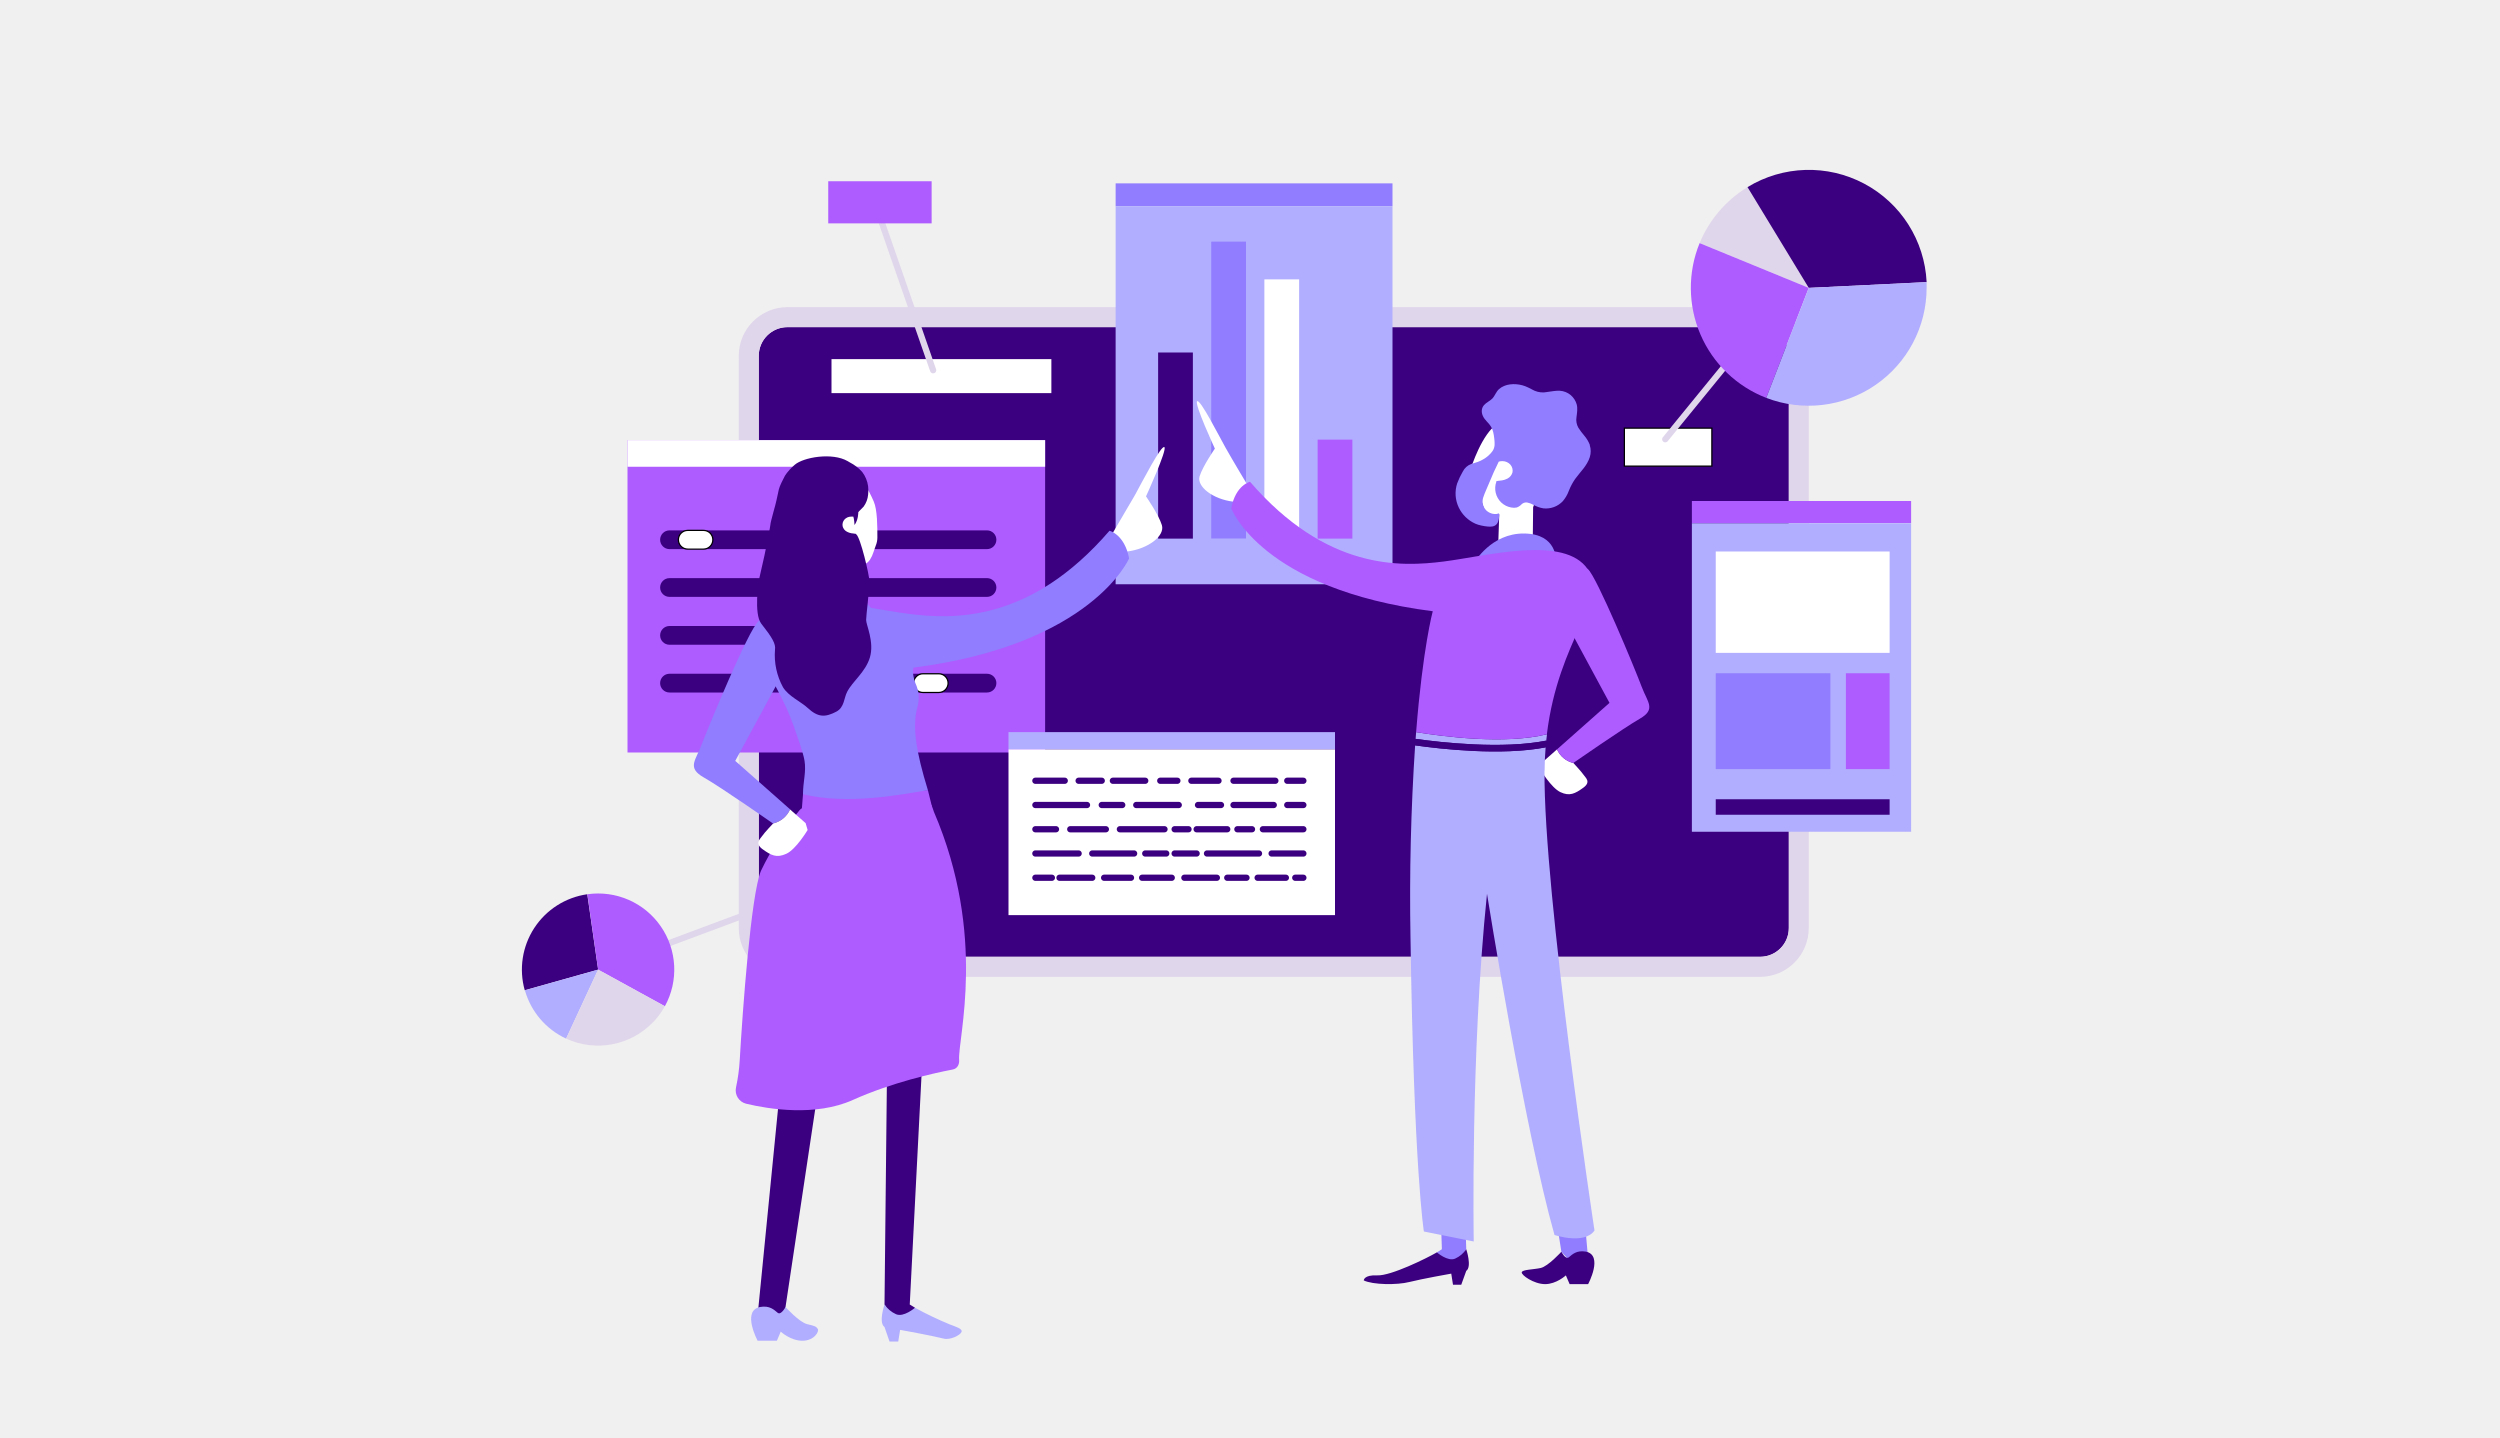
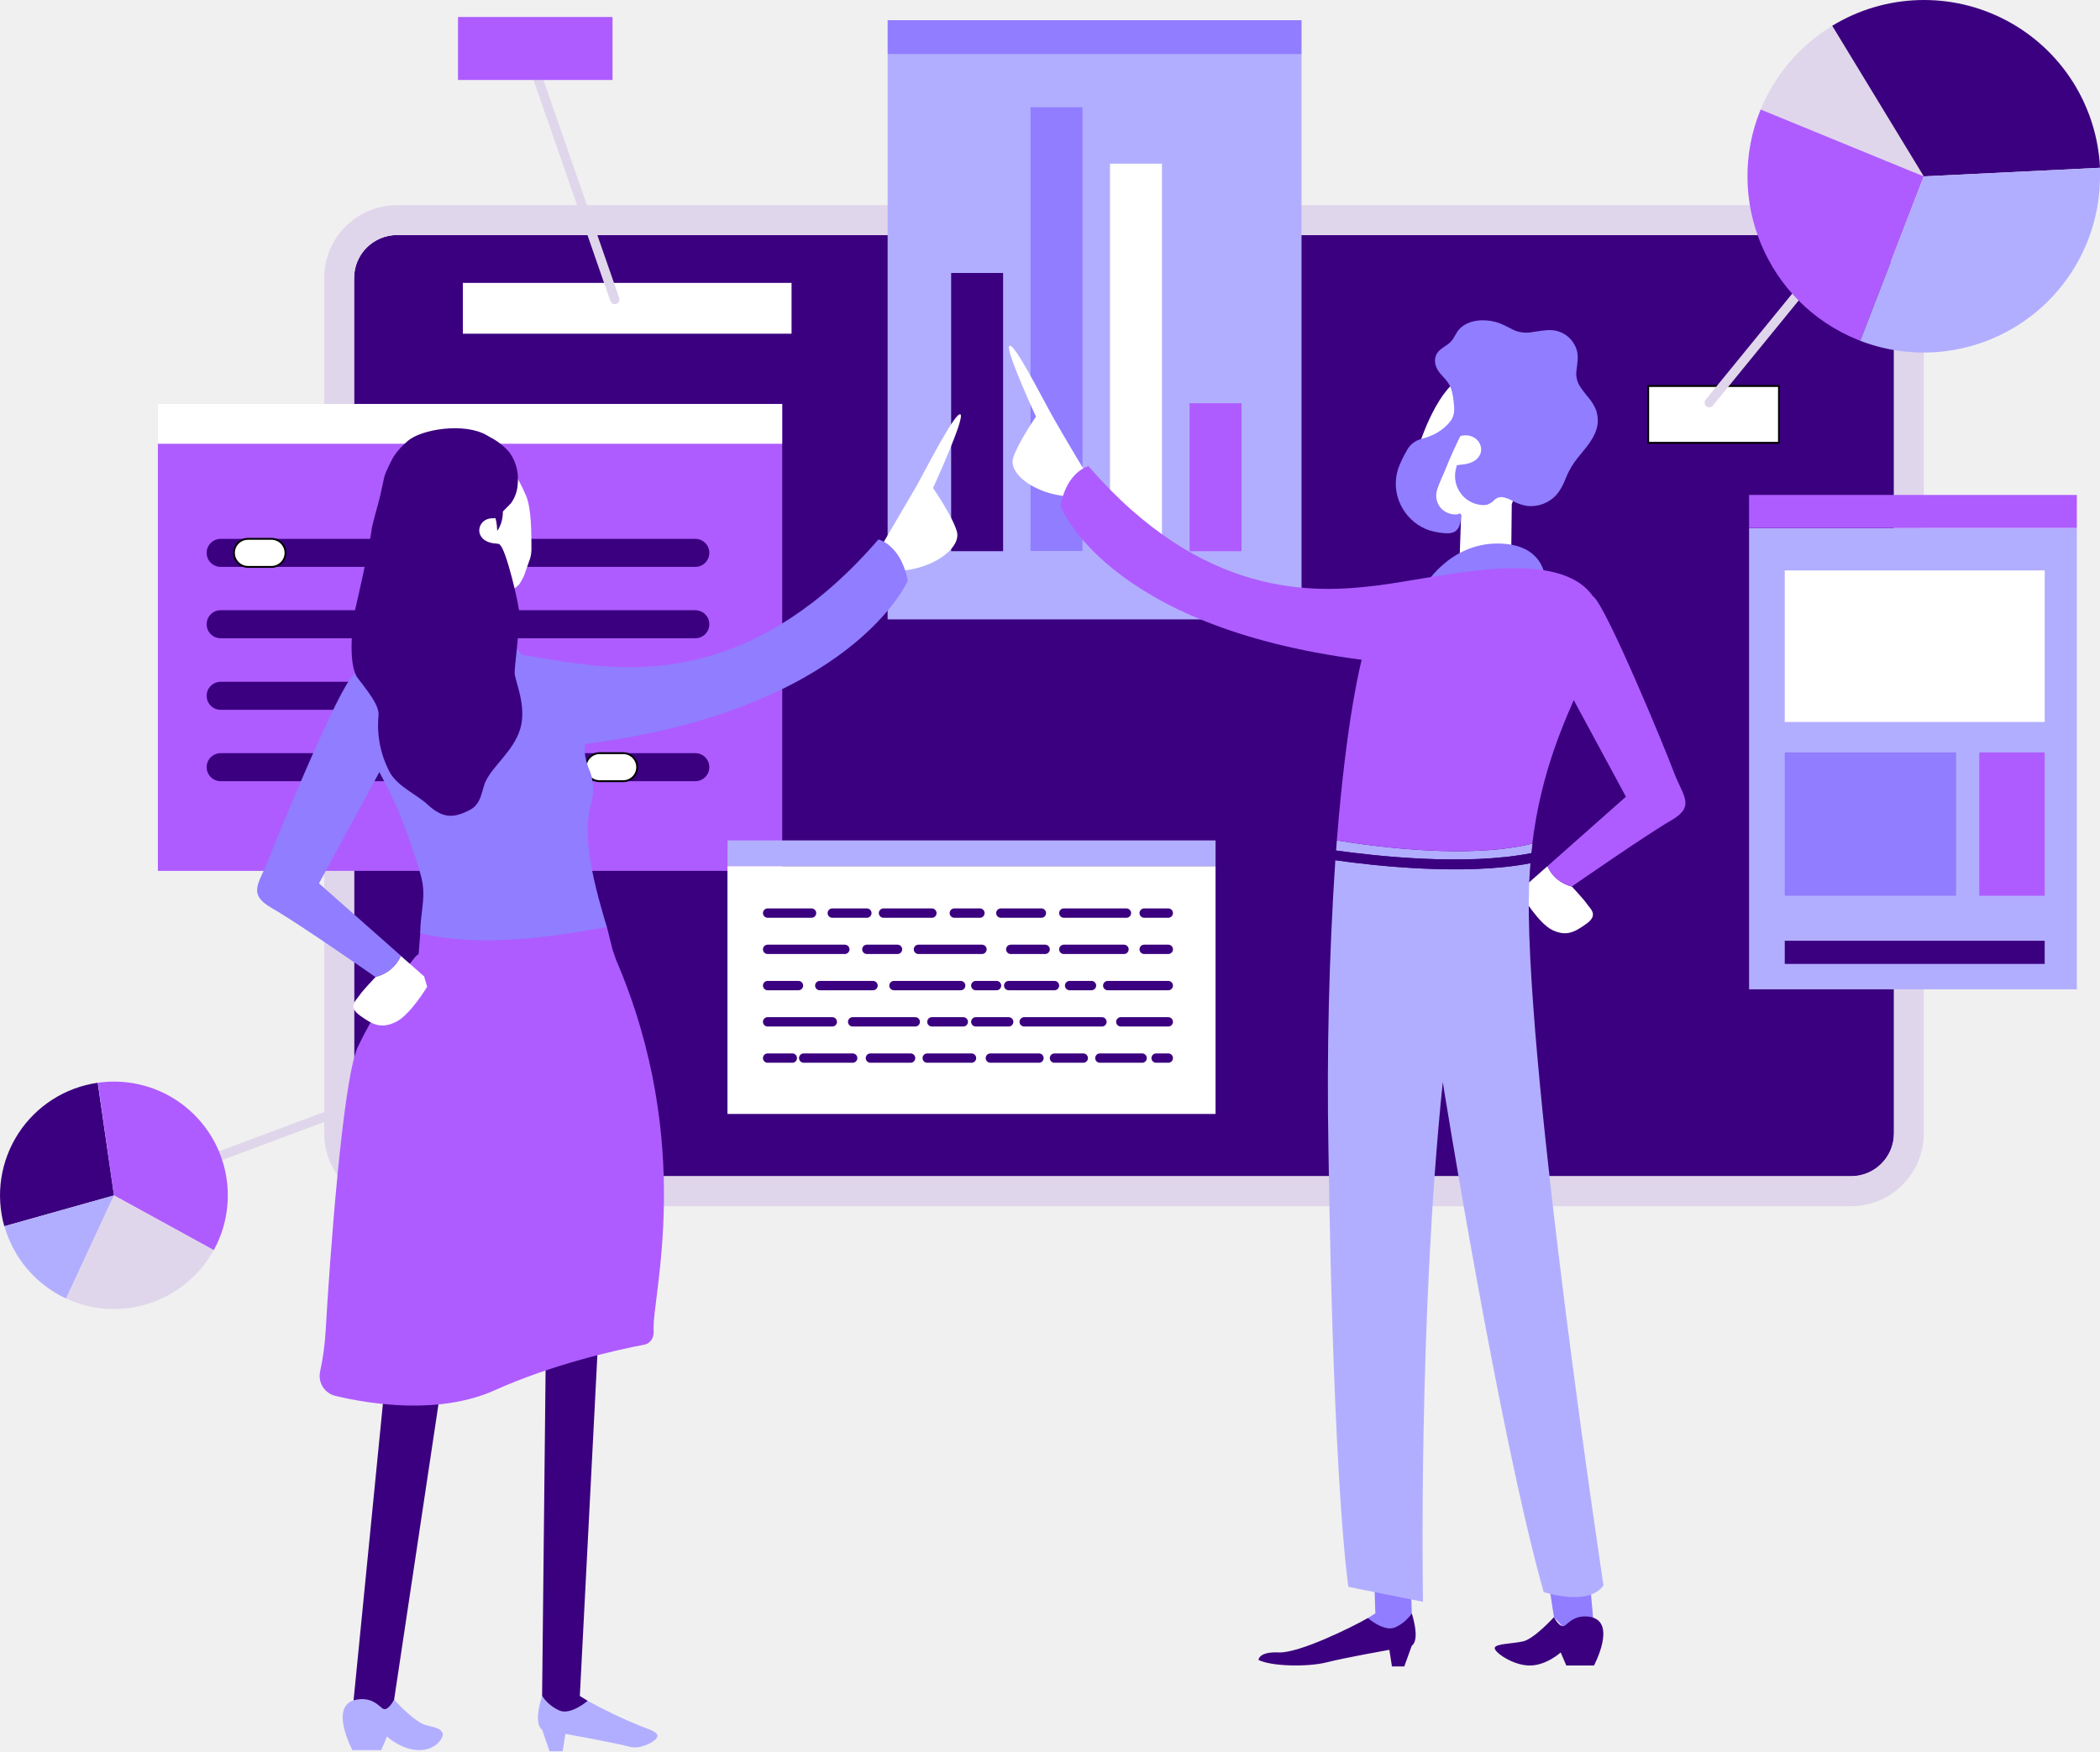
- <svg xmlns="http://www.w3.org/2000/svg" viewBox="0 0 2000 1150">
-   <style>
-     .I{fill:#3b007f}.J{fill:#ae5cff}.K{fill:#fff}.L{fill:#b2aeff}.M{fill:#907dff}.N{stroke-miterlimit:10}.O{stroke-linecap:round}.P{stroke-width:5}.Q{fill:#e0d6eb}.R{stroke:#e0d6eb}
-   </style>
-   <rect width="824.1" height="503.7" x="607" y="261.7" class="I" rx="23" />
-   <path d="M1408 261.7a23 23 0 0 1 23 23v457.8a23 23 0 0 1-23 23H630a23 23 0 0 1-23-23V284.7a23 23 0 0 1 23-23h778m0-16H630a39 39 0 0 0-39 39v457.8a39 39 0 0 0 39 39h778a39 39 0 0 0 39-39V284.7a39 39 0 0 0-39-39Z" class="Q" />
-   <path d="M502 352.1h334.1V602H502z" class="J" />
-   <path d="M502 352.1h334.1v21.3H502z" class="K" />
-   <path d="M535.6 439.3h254a7.5 7.5 0 0 0 0-15h-254a7.5 7.5 0 0 0 0 15Zm253.9 23.2H535.6a7.5 7.5 0 0 0 0 15h254a7.5 7.5 0 0 0 0-15Zm0 38.3H535.6a7.5 7.5 0 0 0 0 15h254a7.5 7.5 0 1 0 0-15Zm0 38.2H535.6a7.5 7.5 0 0 0 0 15h254a7.5 7.5 0 0 0 0-15Z" class="I" />
-   <g stroke="#000" class="K N">
-     <rect width="27.6" height="15" x="542.7" y="424.3" rx="7.5" />
-     <rect width="27.6" height="15" x="665.2" y="462.5" rx="7.5" />
-     <rect width="27.6" height="15" x="604" y="500.8" rx="7.5" />
-     <rect width="27.6" height="15" x="730.9" y="539" rx="7.5" />
-   </g>
-   <path d="M892.5 146.7H1114V165H892.5z" class="M" />
-   <path d="M892.5 165H1114v302.4H892.5z" class="L" />
-   <path d="M926.5 282h27.8v148.9h-27.8z" class="I" />
-   <path d="M969 193.3h27.8v237.5H969z" class="M" />
-   <path d="M1011.5 223.5h27.8v207.3h-27.8z" class="K" />
-   <path d="M1054.1 351.7h27.8v79.2h-27.8z" class="J" />
-   <path d="M665.2 287.3h175.9v27.2H665.2z" class="K" />
-   <path fill="none" d="m699.8 161.8 46.7 134.4" class="N O P R" />
-   <path d="M662.6 145h82.7v33.7h-82.7zm690.9 255.8h175.4v17.7h-175.4z" class="J" />
-   <path d="M1353.5 418.6h175.4v246.8h-175.4z" class="L" />
-   <path d="M1372.6 441.2h139.1v81.1h-139.1z" class="K" />
-   <path d="M1372.6 538.6h91.7v76.7h-91.7z" class="M" />
-   <path d="M1476.7 538.6h35v76.7h-35z" class="J" />
-   <path d="M1372.6 639.4h139.1v12.4h-139.1z" class="I" />
-   <path d="M806.8 585.7H1068v13.8H806.8z" class="L" />
-   <g class="K">
-     <path d="M806.8 599.5H1068v132.6H806.8z" />
-     <path stroke="#000" d="M1299.5 342.5h70v30.4h-70z" class="N" />
-   </g>
-   <path d="M650.2 678h103.5v41.9H650.2z" class="L" />
-   <path fill="none" d="M478.5 775.7 690 696.8" class="N O P R" />
-   <path d="M469.8 715.4a60.9 60.9 0 0 0-50 76.8l58.7-16.5Z" class="I" />
-   <path d="M531.9 805a60.9 60.9 0 0 0-62-89.6l8.6 60.3Z" class="J" />
-   <path d="M419.9 792.2a60.9 60.9 0 0 0 33 38.7l25.6-55.2Z" class="L" />
-   <path d="m531.9 805-53.4-29.3-25.6 55.2a61 61 0 0 0 69.6-13.2l2-2.1a61 61 0 0 0 7.4-10.7Z" class="Q" />
-   <path fill="none" d="m1332.2 351.4 60.3-73.9" class="N O P R" />
-   <path d="M1398 149.7a94.7 94.7 0 0 0-38.3 44.8l87.3 35.8Z" class="Q" />
-   <path d="M1541.3 225.7a94.3 94.3 0 0 0-143.3-76l49 80.6Z" class="I" />
-   <path d="M1359.7 194.5a94.4 94.4 0 0 0 53.3 123.8l34-88Z" class="J" />
-   <path d="m1447 230.3-34 88a94.4 94.4 0 0 0 128.3-88v-4.6Z" class="L" />
-   <path fill="none" stroke="#3b007f" d="M1029.8 624.6h12.9m-55.9 0h33.5m-67.2 0h21.7m-46.6 0h13.7m-51.6 0h25.9m-53.3 0h18.5m-53.1 0h23.5m178 19.4h12.9m-55.9 0h32.2m-60.6 0h18.4m-67.8 0h34m-61.6 0h16.4m-69.5 0h41.3m140.7 19.4h32.4m-52.8 0h11.7m-44.3 0h24.5m-42.1 0h11.1m-54.9 0h35.7m-75.4 0h28.5m-56.4 0h16.5m172.5 19.4h25.4m-77.1 0h41.6m-67.5 0h17.6m-41.1 0H933m-59.2 0h33.5m-79 0h34.6m173.3 19.4h6.5m-36.6 0h22.6m-46.9 0h15.4m-49.7 0h26m-59.8 0h23.7m-54.1 0h21.5m-57.2 0h26.2m-45.5 0h13.2" class="N O P" />
-   <path d="m1242.5 959.2 6.6 42.2 11.2 12.2 10.1-7.8-3.7-41-24.2-5.6zm-93 42.7 4-2.5-2-63.6h19.5l2 63.6-7.9 14.2-15.6-4.1v-7.6z" class="M" />
-   <path d="m1198.6 435 .8-23.5-9.8 2.7-13-39.1s8.8-28.8 22-36.5 47 .8 47 .8l-5.3 27.5-13.8 38.9-.3 28ZM999 389.7s-12.9-21.4-18.7-31.8-20.1-38.7-22.6-36.9 14.2 37.9 14.2 37.9-9.7 14-12.2 22.1 10.4 18.3 26.7 20.3 12.6-11.6 12.6-11.6Zm246.6 209.8-12 10.6-1.5 5.3s8.8 14.8 16.2 18.3 11.8 1.2 18.3-3.5 1.8-8 .3-10.3-8.2-9.5-8.2-9.5a19.3 19.3 0 0 1-13.1-10.9Z" class="K" />
-   <path d="M1313.3 549.3c-4.7-12.7-36-88.3-43-94s-14.3 48.5-14.3 48.5l31.6 58.5-42 37.2a19 19 0 0 0 13 10.9s40-27.8 53.2-35.4 6.3-13 1.5-25.7Z" class="J" />
-   <path d="M1179.4 450.2s13.3-23.7 40-23.4 25.3 21.7 25.3 21.7Z" class="M" />
-   <path d="m1237 592.5.6-5.1c-33.7 8.4-83.4 1.8-104.7-1.7l-.4 5.4c20.6 2.9 69.4 8.4 104.5 1.4Z" class="L" />
-   <path d="M1237.5 587.4c9.3-76.6 49.3-107.5 32.7-132-18.6-27.5-80.6-10.6-115.2-6.2s-93.8 7-155-63.8c0 0-11.5 2.6-15 21.2 0 0 23.8 64.7 161.2 82.4 0 0-8 29.4-13.3 96.7 21.2 3.5 71 10.1 104.6 1.7Z" class="J" />
-   <path d="M1235.7 616.6c0-6.5.3-12.7.8-18.7-35.3 6.8-84.1 1.3-104.4-1.6a1834 1834 0 0 0-3.7 154.1c2.7 186 10.7 234.8 10.7 234.8l39.9 8s-2.7-149.7 10.6-278.2c0 0 30.1 188.7 54 273 0 0 24 8 32-3.6 0 0-40.8-269.4-40-367.8Z" class="L" />
-   <path d="m1236.5 597.9.5-5.4c-35.1 7-84 1.5-104.5-1.4l-.4 5.2c20.3 2.9 69.1 8.5 104.4 1.6Z" class="I" />
-   <path d="M1271.9 356a25.6 25.6 0 0 0-4.4-7.4 59.6 59.6 0 0 1-4.8-6.4 12.8 12.8 0 0 1-1.5-8.5c.4-3.5 1.1-6.9.1-10.4a15.3 15.3 0 0 0-4.7-7.2 15 15 0 0 0-8.7-3.5c-3.5-.2-6.8.6-10.2 1a16.7 16.7 0 0 1-10-1c-3.3-1.6-6.4-3.5-9.9-4.4-6.1-1.6-13.6-1.3-18.6 3.1-2.4 2.1-3.2 5.3-5.4 7.6-2 2-4.7 3-6.6 5.2-2.2 2.5-2.2 5.8-.9 8.7 1.5 3.3 4.6 5.4 6.4 8.4 1.8 2.8 2.3 6.2 2.7 9.5.4 3.6.8 7-1.4 10.2a23.3 23.3 0 0 1-7.3 6.5 26.5 26.5 0 0 1-4.4 2.1c-1.7.7-3.4 1-5.1 1.6a12.3 12.3 0 0 0-7 6.2 59.1 59.1 0 0 0-4.5 9.5 26 26 0 0 0 1.3 19.2 26.7 26.7 0 0 0 13.4 13 22.9 22.9 0 0 0 4.5 1.4 38.6 38.6 0 0 0 4.9.8c2.8.3 6 .3 7.8-2.2 1.5-2.1 1.7-5 1.8-7.5a.8.8 0 0 0-.2-.4c.2-.1.1-.4 0-.3h-.3a.9.9 0 0 0-1 .3 10.5 10.5 0 0 1-9-2.9 10.2 10.2 0 0 1-2.3-10.3c1.3-4 3.2-7.7 4.7-11.5a242.2 242.2 0 0 1 7.7-17.1 9.4 9.4 0 0 1 3-.4 8.6 8.6 0 0 1 6.3 2.8 7.4 7.4 0 0 1 1.7 6.2 7.9 7.9 0 0 1-4.1 5 13.9 13.9 0 0 1-4.2 1.4c-1.4.3-2.9.2-4.2.6a.3.3 0 0 0-.2 0 1 1 0 0 0-.2 0 .2.2 0 0 0 0 .4 15.7 15.7 0 0 0 3.9 16.7 15.4 15.4 0 0 0 8 4 10.5 10.5 0 0 0 4.4 0 9.8 9.8 0 0 0 3.8-2.5 5.3 5.3 0 0 1 4.5-1.5 16.6 16.6 0 0 1 4.9 1.8 24.2 24.2 0 0 0 8.2 2.9 18.6 18.6 0 0 0 15.5-5.8 27.7 27.7 0 0 0 4.8-8.3 44.8 44.8 0 0 1 5-9.4c4.1-5.7 9.5-10.5 11.7-17.4a15.7 15.7 0 0 0 0-9.7Z" class="M" />
-   <path d="M1091 1024.3s0-4.5 10.8-4 39.4-13.6 47.7-18.4c0 0 8.7 7.6 14.6 5a21.2 21.2 0 0 0 8.9-7.5s4.7 14 0 17.3l-4 11.1h-6.6l-1.4-8.9s-23.7 4.2-33.5 6.7-29.3 2.3-36.6-1.3Zm179.5 3s12.4-23.1-1.8-26c-7.5-1.3-10.9 2.3-13.6 4.5s-6-4.4-6-4.4-10.6 11.7-16.6 13-14.5 1.2-15.1 3.4 9.7 9.5 18.7 9.5 16.6-7 16.6-7l3 7ZM654.4 872.5l-26.3 175.2-11.4 10.7-10.4-8.2 16.4-165.9 31.7-11.8zm77.6 173.7-4.2-2.6 9.7-188.7-27.9 2.1-2 186.6 8.2 14.8 16.2-4.4v-7.8z" class="I" />
-   <path d="m680.9 474.2-.7-19.8a2 2 0 0 1 2.4-1.9c4.3 1.1 10.5-.4 13.3-4.6l1.7-3.1a19.2 19.2 0 0 0 1-2.6l2-5.7a16.8 16.8 0 0 0 1.3-6.3c0-9.1 0-22.3-2.9-29-4-9.2-10.3-20.7-18-25.2-11.9-6.9-39.8-1.3-47.1.3a2 2 0 0 0-1.5 2.3l5.2 26.7a2.3 2.3 0 0 0 0 .2l14.3 40a1.9 1.9 0 0 1 0 .7l.4 27a2 2 0 0 0 1.9 2l24.7 1a1.9 1.9 0 0 0 2-2zm207.7-45.1L908 396c6-11 21-40.2 23.5-38.3s-14.7 39.4-14.7 39.4 10.1 14.5 12.7 23-10.8 19-27.8 21.1-13.1-12-13.1-12z" class="K" />
-   <path d="M561.5 595.2c5-13.2 37.5-91.9 45-97.7s14.7 50.4 14.7 50.4l-33 60.8 43.9 38.8a20 20 0 0 1-13.7 11.3S577 629.9 563.1 622s-6.5-13.6-1.6-26.8Zm139.5-103s-14-24.7-41.8-24.5-26.3 22.6-26.3 22.6Z" class="M" />
-   <path d="m641.5 646.9 1-12.8 99.8-2 3.2 12.9-104 1.9z" class="J" />
-   <path d="M642.4 635.3c0-10.1 2.7-17.7 1.2-26.8-1.1-6.8-6-20-8.6-27.6-14.9-42-41.3-64.7-28.6-83.4 19.4-28.6 84-11.1 119.9-6.5s97.6 7.4 161.3-66.4c0 0 12 2.8 15.7 22.1 0 0-29.6 69-172.5 87.4 0 0-1.6 3.8 1.5 12.4a27.6 27.6 0 0 1 1.3 20.4c-3.7 15.5-.7 34.5 8.7 65.2-22.1 3.7-64.9 12-100 3.2Z" class="M" />
-   <path d="M680.6 451.1 607 464.5s-4.1 26.6 2 34.4c8.9 11.3 11.7 16.2 11 20.8a53.8 53.8 0 0 0 6.4 30.1c4.5 7.3 14.3 11.5 19.7 16.5 8.3 7.7 14 7.7 23 3 6.5-3.5 6-10.9 8.6-15.8 4.4-8.6 14.6-15.7 18.2-27.5 3.7-12.4-3-26-3-30 0-3.8 2.6-23 2.6-31.2 0-4.6-7.2-35.2-10.5-37.3l-.2-.4a.2.2 0 0 0-.1 0c-1.2-.3-2.4-.3-3.6-.5a11 11 0 0 1-3.5-1.2 6.7 6.7 0 0 1-3.5-4.4 6.4 6.4 0 0 1 1.4-5.3 7.1 7.1 0 0 1 5.3-2.4 5.3 5.3 0 0 1 .9 0 2.8 2.8 0 0 0 2.6-1.3l6.6-6.7a19 19 0 0 0 3.6-9.6 29.2 29.2 0 0 0 0-6.6 24.2 24.2 0 0 0-4.7-11.5 34.8 34.8 0 0 0-10-7.7l-1.7-1c-12.2-7.1-35.3-3.2-42.4 3-5.8 5-7.9 9-7.9 9-1 1.7-4.3 8.4-4.7 10.5l-2 9.2c-.3 2.1-4.8 17-4.8 19.3 0 .1-2.2 14.6-9.3 44.7Z" class="I" />
-   <path d="M760 1059.6a272.2 272.2 0 0 1-28-13.4s-9 7.8-15.1 5.2a22.1 22.1 0 0 1-9.3-7.8s-5 14.5 0 18l4 11.6h7l1.5-9.3s24.7 4.4 34.9 7c5 1.3 13.1-2.6 14.2-5.3s-4.9-4.3-9.2-6Zm-153.9 13s-12.9-24 1.9-27c7.8-1.4 11.3 2.3 14.1 4.6s6.3-4.6 6.3-4.6 11 12.2 17.3 13.7 7.1 1.8 8.5 3.8-2.8 9.5-12.3 9.5-17.3-7.3-17.3-7.3l-3.1 7.3Z" class="L" />
-   <path d="M767.3 847.9c-1.2-17 22.6-99-20.2-198.5-1-2.6-1.6-6.8-4.4-6.8l-98.1 3.2a6.4 6.4 0 0 0-5 2.4 242.8 242.8 0 0 0-30.8 48.4c-8 18.8-14.8 112.7-17 151.2a141.9 141.9 0 0 1-3 22.2 11 11 0 0 0 8.2 13c18 4.3 55.3 10.4 85.2-3 31.1-14 65.3-21.6 80-24.4 3.7-.7 5.4-4.1 5.1-7.7Z" class="J" />
-   <path d="m632 647.5 12.5 11 1.6 5.5s-9.2 15.4-17 19-12.2 1.3-19-3.6-1.8-8.3-.2-10.8 8.6-9.8 8.6-9.8a20 20 0 0 0 13.6-11.3Z" class="K" />
-   <path d="M681.4 411.4s1.8 0 2.2 8.6c0 0 4.8-5.7 2.3-16.1Z" class="I" />
+ <svg xmlns="http://www.w3.org/2000/svg" id="Layer_1" data-name="Layer 1" viewBox="0 0 1123.79 937.3">
+   <rect x="189.49" y="125.8" width="824.1" height="503.7" rx="23" fill="#3b007f" />
+   <path d="M990.49,125.8a23,23,0,0,1,23,23V606.6a23,23,0,0,1-23,23h-778a23,23,0,0,1-23-23V148.8a23,23,0,0,1,23-23h778m0-16h-778a39,39,0,0,0-39,39V606.6a39,39,0,0,0,39,39h778a39,39,0,0,0,39-39V148.8A39,39,0,0,0,990.49,109.8Z" fill="#e0d6eb" />
+   <path d="M84.49,216.2h334.1V466.1H84.49Z" fill="#ae5cff" />
+   <path d="M84.49,216.2h334.1v21.3H84.49Z" fill="#fff" />
+   <path d="M118.09,303.4h254a7.5,7.5,0,1,0,0-15h-254a7.5,7.5,0,0,0,0,15ZM372,326.6H118.09a7.5,7.5,0,0,0,0,15h254a7.5,7.5,0,1,0,0-15Zm0,38.3H118.09a7.5,7.5,0,0,0,0,15h254a7.5,7.5,0,1,0,0-15H372Zm0,38.2H118.09a7.5,7.5,0,0,0,0,15h254a7.5,7.5,0,1,0,0-15Z" fill="#3b007f" />
+   <path d="M132.69,288.4h12.6a7.5,7.5,0,0,1,7.5,7.5h0a7.5,7.5,0,0,1-7.5,7.5h-12.6a7.5,7.5,0,0,1-7.5-7.5h0A7.5,7.5,0,0,1,132.69,288.4Z" fill="#fff" stroke="#000" stroke-miterlimit="10" />
+   <path d="M255.19,326.6h12.6a7.5,7.5,0,0,1,7.5,7.5h0a7.5,7.5,0,0,1-7.5,7.5h-12.6a7.5,7.5,0,0,1-7.5-7.5h0A7.5,7.5,0,0,1,255.19,326.6Z" fill="#fff" stroke="#000" stroke-miterlimit="10" />
+   <path d="M194,364.9h12.6a7.5,7.5,0,0,1,7.5,7.5h0a7.5,7.5,0,0,1-7.5,7.5H194a7.5,7.5,0,0,1-7.5-7.5h0A7.5,7.5,0,0,1,194,364.9Z" fill="#fff" stroke="#000" stroke-miterlimit="10" />
+   <path d="M320.89,403.1h12.6a7.5,7.5,0,0,1,7.5,7.5h0a7.5,7.5,0,0,1-7.5,7.5h-12.6a7.5,7.5,0,0,1-7.5-7.5h0A7.5,7.5,0,0,1,320.89,403.1Z" fill="#fff" stroke="#000" stroke-miterlimit="10" />
+   <path d="M475,10.8h221.5V29.1H475Z" fill="#907dff" />
+   <path d="M475,29.1h221.5V331.5H475Z" fill="#b2aeff" />
+   <path d="M509,146.1h27.8V295H509Z" fill="#3b007f" />
+   <path d="M551.49,57.4h27.8V294.9h-27.8Z" fill="#907dff" />
+   <path d="M594,87.6h27.8V294.9H594Z" fill="#fff" />
+   <path d="M636.59,215.8h27.8V295h-27.8Z" fill="#ae5cff" />
+   <path d="M247.69,151.4h175.9v27.2H247.69Z" fill="#fff" />
+   <path d="M282.29,25.9,329,160.3" fill="none" stroke="#e0d6eb" stroke-linecap="round" stroke-miterlimit="10" stroke-width="5" />
+   <path d="M245.09,9.1h82.7V42.8h-82.7ZM936,264.9h175.4v17.7H936Z" fill="#ae5cff" />
+   <path d="M936,282.7h175.4V529.5H936Z" fill="#b2aeff" />
+   <path d="M955.09,305.3h139.1v81.1H955.09Z" fill="#fff" />
+   <path d="M955.09,402.7h91.7v76.7h-91.7Z" fill="#907dff" />
+   <path d="M1059.19,402.7h35v76.7h-35Z" fill="#ae5cff" />
+   <path d="M955.09,503.5h139.1v12.4H955.09Z" fill="#3b007f" />
+   <path d="M389.29,449.8h261.2v13.8H389.29Z" fill="#b2aeff" />
+   <path d="M389.29,463.6h261.2V596.2H389.29Z" fill="#fff" />
+   <path d="M882,206.6h70V237H882Z" fill="#fff" stroke="#000" stroke-miterlimit="10" />
+   <path d="M232.69,542.1h103.5V584H232.69Z" fill="#b2aeff" />
+   <path d="M61,639.8l211.5-78.9" fill="none" stroke="#e0d6eb" stroke-linecap="round" stroke-miterlimit="10" stroke-width="5" />
+   <path d="M52.29,579.5a60.9,60.9,0,0,0-50,76.8L61,639.8Z" fill="#3b007f" />
+   <path d="M114.39,669.1a60.9,60.9,0,0,0-62-89.6L61,639.8Z" fill="#ae5cff" />
+   <path d="M2.39,656.3a60.91,60.91,0,0,0,33,38.7L61,639.8Z" fill="#b2aeff" />
+   <path d="M114.39,669.1,61,639.8,35.39,695A61,61,0,0,0,105,681.8l2-2.1a61.06,61.06,0,0,0,7.4-10.7Z" fill="#e0d6eb" />
+   <path d="M914.69,215.5,975,141.6" fill="none" stroke="#e0d6eb" stroke-linecap="round" stroke-miterlimit="10" stroke-width="5" />
+   <path d="M980.49,13.8a94.7,94.7,0,0,0-38.3,44.8l87.3,35.8Z" fill="#e0d6eb" />
+   <path d="M1123.79,89.8a94.3,94.3,0,0,0-143.3-76l49,80.6Z" fill="#3b007f" />
+   <path d="M942.19,58.6a94.39,94.39,0,0,0,51.6,123.12l1.7.68,34-88Z" fill="#ae5cff" />
+   <path d="M1029.49,94.4l-34,88a94.41,94.41,0,0,0,128.3-88V89.8Z" fill="#b2aeff" />
+   <path d="M612.29,488.7h12.9m-55.9,0h33.5m-67.2,0h21.7m-46.6,0h13.7m-51.6,0h25.9m-53.3,0h18.5m-53.1,0h23.5m178,19.4h12.9m-55.9,0h32.2m-60.6,0h18.4m-67.8,0h34m-61.6,0h16.4m-69.5,0h41.3m140.7,19.4h32.4m-52.8,0h11.7m-44.3,0h24.5m-42.1,0h11.1m-54.9,0h35.7m-75.4,0h28.5m-56.4,0h16.5m172.5,19.4h25.4m-77.1,0h41.6m-67.5,0h17.6m-41.1,0h16.8m-59.2,0h33.5m-79,0h34.6m173.3,19.4h6.5m-36.6,0h22.6m-46.9,0h15.4m-49.7,0h26m-59.8,0h23.7m-54.1,0h21.5m-57.2,0h26.2m-45.5,0H424" fill="none" stroke="#3b007f" stroke-linecap="round" stroke-miterlimit="10" stroke-width="5" />
+   <path d="M825,823.3l6.6,42.2,11.2,12.2,10.1-7.8-3.7-41L825,823.3ZM732,866l4-2.5-2-63.6h19.5l2,63.6-7.9,14.2L732,873.6V866Z" fill="#907dff" />
+   <path d="M781.09,299.1l.8-23.5-9.8,2.7-13-39.1s8.8-28.8,22-36.5,47,.8,47,.8l-5.3,27.5L809,269.9l-.3,28Zm-199.6-45.3s-12.9-21.4-18.7-31.8-20.1-38.7-22.6-36.9,14.2,37.9,14.2,37.9-9.7,14-12.2,22.1,10.4,18.3,26.7,20.3S581.49,253.8,581.49,253.8Zm246.6,209.8-12,10.6-1.5,5.3s8.8,14.8,16.2,18.3,11.8,1.2,18.3-3.5,1.8-8,.3-10.3-8.2-9.5-8.2-9.5a19.32,19.32,0,0,1-13.1-10.9Z" fill="#fff" />
+   <path d="M895.79,413.4c-4.7-12.7-36-88.3-43-94s-14.3,48.5-14.3,48.5l31.6,58.5-42,37.2a19,19,0,0,0,13,10.9s40-27.8,53.2-35.4,6.3-13,1.5-25.7Z" fill="#ae5cff" />
+   <path d="M761.89,314.3s13.3-23.7,40-23.4,25.3,21.7,25.3,21.7Z" fill="#907dff" />
+   <path d="M819.49,456.6l.6-5.1c-33.7,8.4-83.4,1.8-104.7-1.7l-.4,5.4c20.6,2.9,69.4,8.4,104.5,1.4Z" fill="#b2aeff" />
+   <path d="M820,451.5c9.3-76.6,49.3-107.5,32.7-132-18.6-27.5-80.6-10.6-115.2-6.2s-93.8,7-155-63.8c0,0-11.5,2.6-15,21.2,0,0,23.8,64.7,161.2,82.4,0,0-8,29.4-13.3,96.7,21.2,3.5,71,10.1,104.6,1.7Z" fill="#ae5cff" />
+   <path d="M818.19,480.7c0-6.5.3-12.7.8-18.7-35.3,6.8-84.1,1.3-104.4-1.6q-5.08,76.94-3.7,154.1c2.7,186,10.7,234.8,10.7,234.8l39.9,8s-2.7-149.7,10.6-278.2c0,0,30.1,188.7,54,273,0,0,24,8,32-3.6,0,0-40.8-269.4-40-367.8Z" fill="#b2aeff" />
+   <path d="M819,462l.5-5.4c-35.1,7-84,1.5-104.5-1.4l-.4,5.2c20.3,2.9,69.1,8.5,104.4,1.6Z" fill="#3b007f" />
+   <path d="M854.39,220.1a25.68,25.68,0,0,0-4.4-7.4,59.66,59.66,0,0,1-4.8-6.4,12.8,12.8,0,0,1-1.5-8.5c.4-3.5,1.1-6.9.1-10.4a15.34,15.34,0,0,0-4.7-7.2,14.93,14.93,0,0,0-8.7-3.5c-3.5-.2-6.8.6-10.2,1a16.72,16.72,0,0,1-10-1c-3.3-1.6-6.4-3.5-9.9-4.4-6.1-1.6-13.6-1.3-18.6,3.1-2.4,2.1-3.2,5.3-5.4,7.6-2,2-4.7,3-6.6,5.2-2.2,2.5-2.2,5.8-.9,8.7,1.5,3.3,4.6,5.4,6.4,8.4,1.8,2.8,2.3,6.2,2.7,9.5.4,3.6.8,7-1.4,10.2a23.43,23.43,0,0,1-7.3,6.5,27.32,27.32,0,0,1-4.4,2.1c-1.7.7-3.4,1-5.1,1.6a12.28,12.28,0,0,0-7,6.2,58.12,58.12,0,0,0-4.5,9.5,26,26,0,0,0,1.3,19.2,26.72,26.72,0,0,0,13.4,13,23,23,0,0,0,4.5,1.4,38.49,38.49,0,0,0,4.9.8c2.8.3,6,.3,7.8-2.2,1.5-2.1,1.7-5,1.8-7.5a.84.84,0,0,0-.2-.4c.2-.1.1-.4,0-.3h-.3a.88.88,0,0,0-1,.3,10.51,10.51,0,0,1-9-2.9,10.2,10.2,0,0,1-2.3-10.3c1.3-4,3.2-7.7,4.7-11.5q3.51-8.7,7.7-17.1a9.21,9.21,0,0,1,3-.4,8.59,8.59,0,0,1,6.3,2.8,7.4,7.4,0,0,1,1.7,6.2,7.91,7.91,0,0,1-4.1,5,13.86,13.86,0,0,1-4.2,1.4c-1.4.3-2.9.2-4.2.6a.34.34,0,0,0-.2,0h-.2a.2.2,0,1,0,0,.4,15.71,15.71,0,0,0,3.9,16.7,15.43,15.43,0,0,0,8,4,10.52,10.52,0,0,0,4.4,0,9.88,9.88,0,0,0,3.8-2.5,5.29,5.29,0,0,1,4.5-1.5,16.51,16.51,0,0,1,4.9,1.8,24.43,24.43,0,0,0,8.2,2.9,18.61,18.61,0,0,0,15.5-5.8,27.9,27.9,0,0,0,4.8-8.3,45.08,45.08,0,0,1,5-9.4c4.1-5.7,9.5-10.5,11.7-17.4a15.76,15.76,0,0,0,0-9.7Z" fill="#907dff" />
+   <path d="M673.49,888.4s0-4.5,10.8-4,39.4-13.6,47.7-18.4c0,0,8.7,7.6,14.6,5a21.2,21.2,0,0,0,8.9-7.5s4.7,14,0,17.3l-4,11.1h-6.6l-1.4-8.9s-23.7,4.2-33.5,6.7-29.3,2.3-36.6-1.3Zm179.5,3s12.4-23.1-1.8-26c-7.5-1.3-10.9,2.3-13.6,4.5s-6-4.4-6-4.4-10.6,11.7-16.6,13-14.5,1.2-15.1,3.4,9.7,9.5,18.7,9.5,16.6-7,16.6-7l3,7ZM236.89,736.6l-26.3,175.2-11.4,10.7-10.4-8.2,16.4-165.9,31.7-11.8Zm77.6,173.7-4.2-2.6L320,719l-27.9,2.1-2,186.6,8.2,14.8,16.2-4.4Z" fill="#3b007f" />
+   <path d="M263.39,338.3l-.7-19.8a2,2,0,0,1,2.06-1.94,1.32,1.32,0,0,1,.34,0c4.3,1.1,10.5-.4,13.3-4.6l1.7-3.1a18.6,18.6,0,0,0,1-2.6l2-5.7a16.86,16.86,0,0,0,1.3-6.3c0-9.1,0-22.3-2.9-29-4-9.2-10.3-20.7-18-25.2-11.9-6.9-39.8-1.3-47.1.3a2,2,0,0,0-1.5,2.3l5.2,26.7v.2l14.3,40a2.06,2.06,0,0,1,0,.7l.4,27a2,2,0,0,0,1.9,2l24.7,1a1.91,1.91,0,0,0,2-1.8v-.2Zm207.7-45.1,19.4-33.1c6-11,21-40.2,23.5-38.3s-14.7,39.4-14.7,39.4,10.1,14.5,12.7,23-10.8,19-27.8,21.1-13.1-12-13.1-12Z" fill="#fff" />
+   <path d="M144,459.3c5-13.2,37.5-91.9,45-97.7s14.7,50.4,14.7,50.4l-33,60.8,43.9,38.8a20,20,0,0,1-13.7,11.3s-41.4-28.9-55.3-36.8S139.09,472.5,144,459.3Zm139.5-103s-14-24.7-41.8-24.5-26.3,22.6-26.3,22.6Z" fill="#907dff" />
+   <path d="M224,511l1-12.8,99.8-2,3.2,12.9L224,511Z" fill="#ae5cff" />
+   <path d="M224.89,499.4c0-10.1,2.7-17.7,1.2-26.8-1.1-6.8-6-20-8.6-27.6-14.9-42-41.3-64.7-28.6-83.4,19.4-28.6,84-11.1,119.9-6.5s97.6,7.4,161.3-66.4c0,0,12,2.8,15.7,22.1,0,0-29.6,69-172.5,87.4,0,0-1.6,3.8,1.5,12.4a27.61,27.61,0,0,1,1.3,20.4c-3.7,15.5-.7,34.5,8.7,65.2-22.1,3.7-64.9,12-100,3.2Z" fill="#907dff" />
+   <path d="M263.09,315.2l-73.6,13.4s-4.1,26.6,2,34.4c8.9,11.3,11.7,16.2,11,20.8a53.82,53.82,0,0,0,6.4,30.1c4.5,7.3,14.3,11.5,19.7,16.5,8.3,7.7,14,7.7,23,3,6.5-3.5,6-10.9,8.6-15.8,4.4-8.6,14.6-15.7,18.2-27.5,3.7-12.4-3-26-3-30,0-3.8,2.6-23,2.6-31.2,0-4.6-7.2-35.2-10.5-37.3l-.2-.4h-.1c-1.2-.3-2.4-.3-3.6-.5a11.09,11.09,0,0,1-3.5-1.2,6.66,6.66,0,0,1-3.5-4.4,6.4,6.4,0,0,1,1.4-5.3,7.07,7.07,0,0,1,5.3-2.4,4.51,4.51,0,0,1,.9,0,2.83,2.83,0,0,0,2.6-1.3l6.6-6.7a19,19,0,0,0,3.6-9.6,29.13,29.13,0,0,0,0-6.6,24.21,24.21,0,0,0-4.7-11.5,34.72,34.72,0,0,0-10-7.7l-1.7-1c-12.2-7.1-35.3-3.2-42.4,3-5.8,5-7.9,9-7.9,9-1,1.7-4.3,8.4-4.7,10.5l-2,9.2c-.3,2.1-4.8,17-4.8,19.3,0,.1-2.2,14.6-9.3,44.7Z" fill="#3b007f" />
+   <path d="M342.49,923.7a273.27,273.27,0,0,1-28-13.4s-9,7.8-15.1,5.2a22.12,22.12,0,0,1-9.3-7.8s-5,14.5,0,18l4,11.6h7l1.5-9.3s24.7,4.4,34.9,7c5,1.3,13.1-2.6,14.2-5.3s-4.9-4.3-9.2-6Zm-153.9,13s-12.9-24,1.9-27c7.8-1.4,11.3,2.3,14.1,4.6s6.3-4.6,6.3-4.6,11,12.2,17.3,13.7,7.1,1.8,8.5,3.8-2.8,9.5-12.3,9.5-17.3-7.3-17.3-7.3l-3.1,7.3Z" fill="#b2aeff" />
+   <path d="M349.79,712c-1.2-17,22.6-99-20.2-198.5-1-2.6-1.6-6.8-4.4-6.8l-98.1,3.2a6.38,6.38,0,0,0-5,2.4,242.88,242.88,0,0,0-30.8,48.4c-8,18.8-14.8,112.7-17,151.2a141.88,141.88,0,0,1-3,22.2,11,11,0,0,0,8.2,13c18,4.3,55.3,10.4,85.2-3,31.1-14,65.3-21.6,80-24.4,3.7-.7,5.4-4.1,5.1-7.7Z" fill="#ae5cff" />
+   <path d="M214.49,511.6l12.5,11,1.6,5.5s-9.2,15.4-17,19-12.2,1.3-19-3.6-1.8-8.3-.2-10.8,8.6-9.8,8.6-9.8a20,20,0,0,0,13.6-11.3Z" fill="#fff" />
+   <path d="M263.89,275.5s1.8,0,2.2,8.6c0,0,4.8-5.7,2.3-16.1Z" fill="#3b007f" />
</svg>
